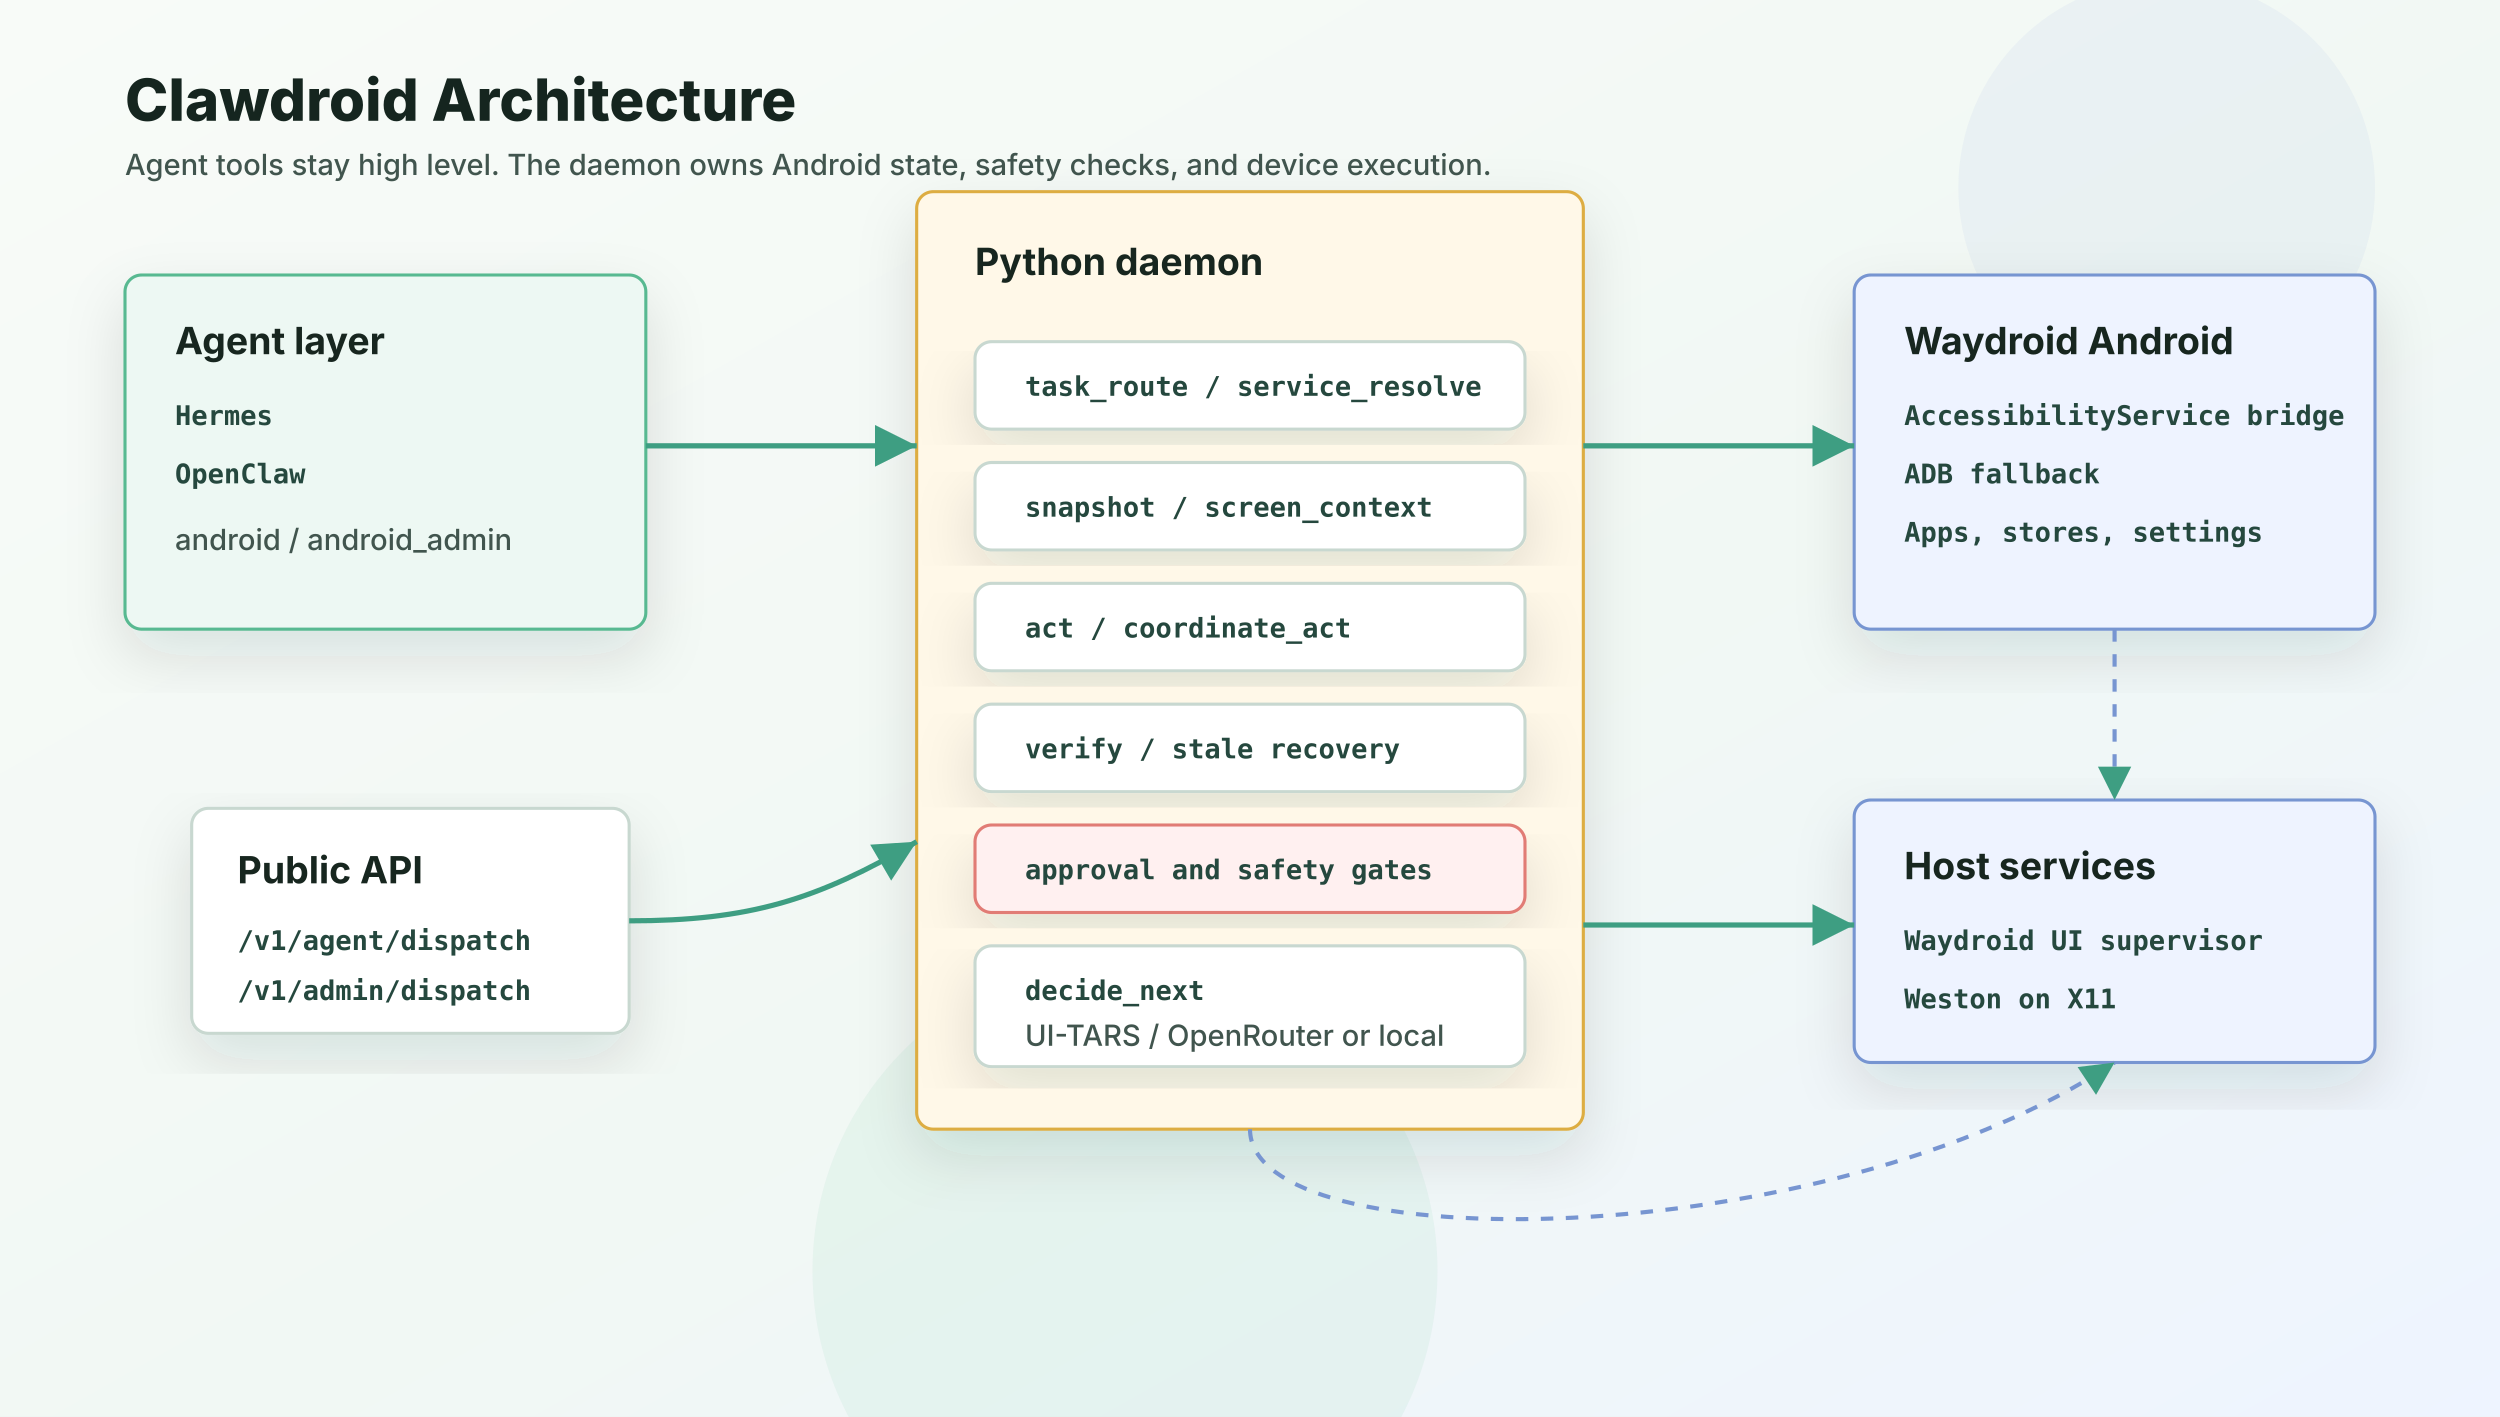
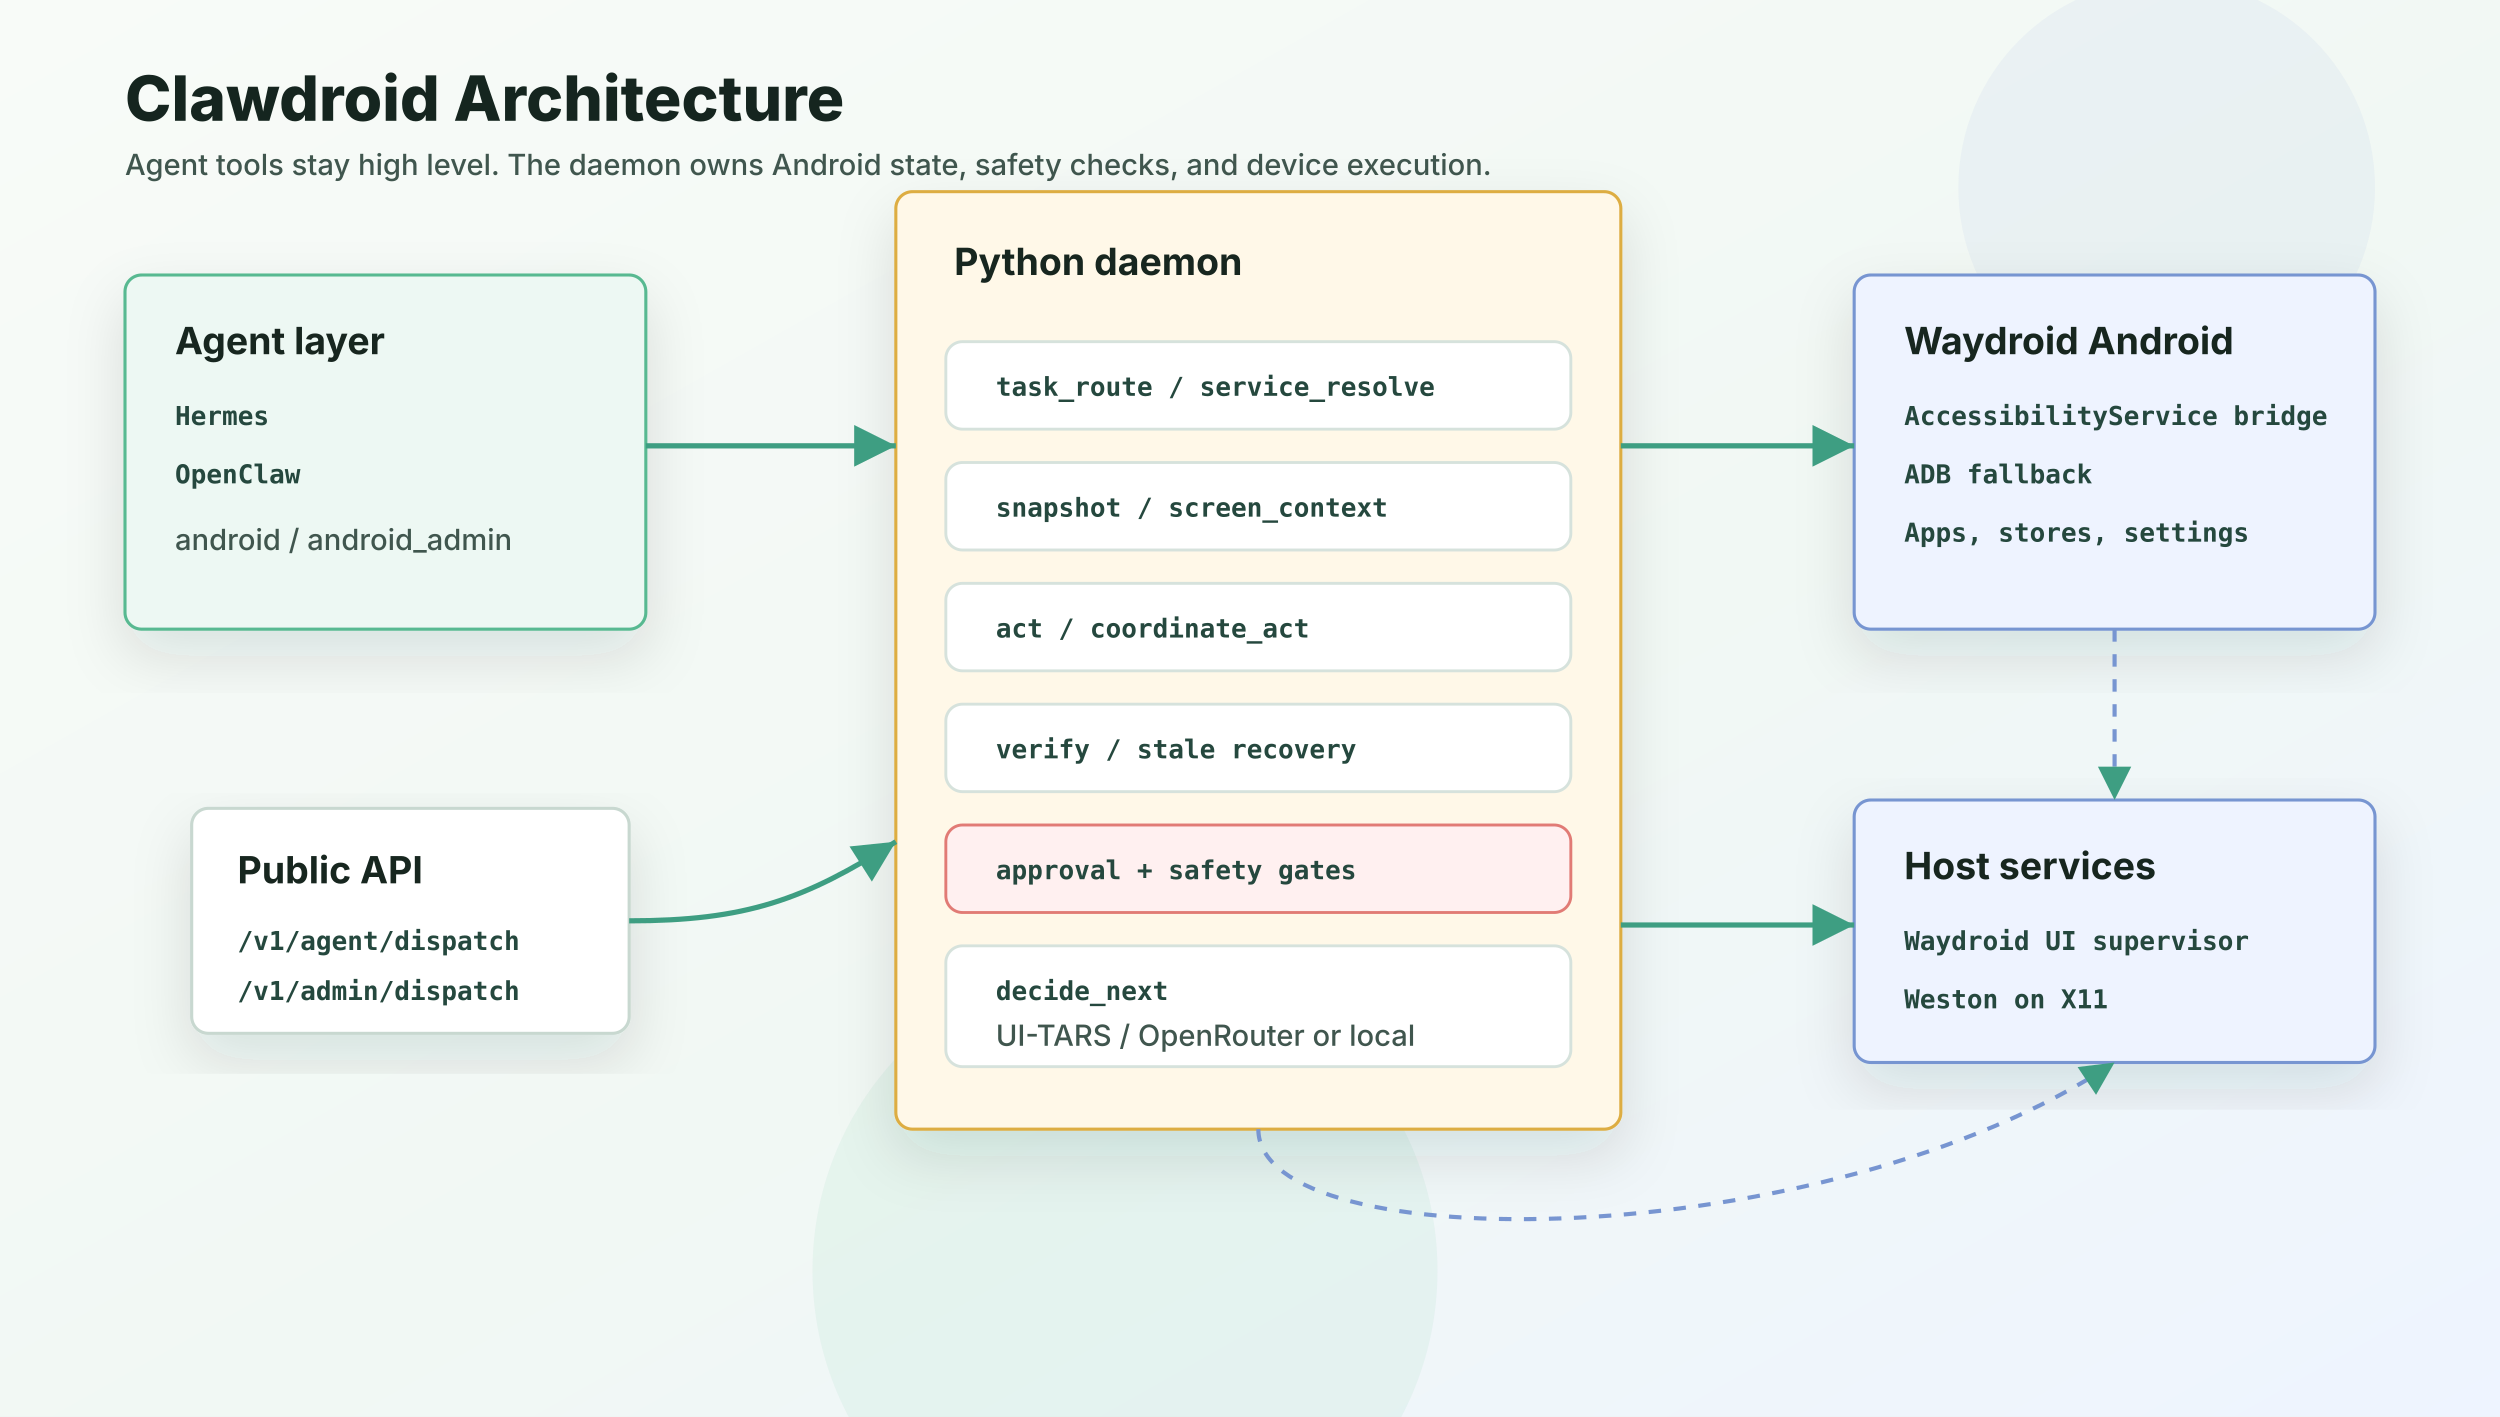
- <svg xmlns="http://www.w3.org/2000/svg" width="1200" height="680" viewBox="0 0 1200 680" role="img" aria-labelledby="title desc">
+ <svg xmlns="http://www.w3.org/2000/svg" width="1200" height="680" viewBox="0 0 1200 680" role="img" aria-labelledby="title desc" text-rendering="geometricPrecision">
  <defs>
    <linearGradient id="bg" x1="0" y1="0" x2="1" y2="1">
      <stop offset="0" stop-color="#f8fbf8" />
      <stop offset="0.55" stop-color="#f1f8f4" />
      <stop offset="1" stop-color="#eef4ff" />
    </linearGradient>
    <filter id="cardShadow" x="-18%" y="-18%" width="136%" height="136%">
      <feDropShadow dx="0" dy="12" stdDeviation="14" flood-color="#14332a" flood-opacity="0.12" />
    </filter>
    <marker id="arrow" markerWidth="12" markerHeight="12" refX="10" refY="6" orient="auto">
      <path d="M2 2 L10 6 L2 10 Z" fill="#3e9e82" />
    </marker>
    <style>
-       .title{font:800 28px Inter,Segoe UI,Arial,sans-serif;fill:#15251f}
+       .title{font:800 30px Inter,Segoe UI,Arial,sans-serif;fill:#15251f}
      .h{font:700 18px Inter,Segoe UI,Arial,sans-serif;fill:#17261f}
-       .t{font:500 14px Inter,Segoe UI,Arial,sans-serif;fill:#41554e}
-       .m{font:600 13px ui-monospace,SFMono-Regular,Menlo,Consolas,monospace;fill:#25483e}
+       .t{font:500 14px Inter,Segoe UI,Arial,sans-serif;fill:#40564e}
+       .m{font:600 12.5px ui-monospace,SFMono-Regular,Menlo,Consolas,monospace;fill:#25483e}
      .box{fill:#ffffff;stroke:#c8d8d0;stroke-width:1.5;filter:url(#cardShadow)}
+       .module{fill:#ffffff;stroke:#d6e2dc;stroke-width:1.4}
      .agent{fill:#edf8f3;stroke:#59b991}
      .daemon{fill:#fff8e8;stroke:#ddad43}
      .android{fill:#eef3ff;stroke:#7795d1}
      .gate{fill:#fff0f0;stroke:#e17b75}
      .line{fill:none;stroke:#3e9e82;stroke-width:2.5;marker-end:url(#arrow)}
      .dash{fill:none;stroke:#7795d1;stroke-width:2;stroke-dasharray:6 6;marker-end:url(#arrow)}
    </style>
  </defs>
  <rect width="1200" height="680" fill="url(#bg)" />
  <circle cx="1040" cy="90" r="100" fill="#7b99d5" opacity="0.08" />
  <circle cx="540" cy="610" r="150" fill="#55b991" opacity="0.08" />
  <text class="title" x="60" y="58">Clawdroid Architecture</text>
  <text class="t" x="60" y="84">Agent tools stay high level. The daemon owns Android state, safety checks, and device execution.</text>
  <g transform="translate(60 132)">
    <rect class="box agent" width="250" height="170" rx="8" />
    <text class="h" x="24" y="38">Agent layer</text>
    <text class="m" x="24" y="72">Hermes</text>
    <text class="m" x="24" y="100">OpenClaw</text>
    <text class="t" x="24" y="132">android / android_admin</text>
  </g>
-   <g transform="translate(440 92)">
-     <rect class="box daemon" width="320" height="450" rx="8" />
+   <g transform="translate(430 92)">
+     <rect class="box daemon" width="348" height="450" rx="8" />
    <text class="h" x="28" y="40">Python daemon</text>
-     <rect class="box" x="28" y="72" width="264" height="42" rx="8" />
-     <text class="m" x="52" y="98">task_route / service_resolve</text>
-     <rect class="box" x="28" y="130" width="264" height="42" rx="8" />
-     <text class="m" x="52" y="156">snapshot / screen_context</text>
-     <rect class="box" x="28" y="188" width="264" height="42" rx="8" />
-     <text class="m" x="52" y="214">act / coordinate_act</text>
-     <rect class="box" x="28" y="246" width="264" height="42" rx="8" />
-     <text class="m" x="52" y="272">verify / stale recovery</text>
-     <rect class="box gate" x="28" y="304" width="264" height="42" rx="8" />
-     <text class="m" x="52" y="330">approval and safety gates</text>
-     <rect class="box" x="28" y="362" width="264" height="58" rx="8" />
-     <text class="m" x="52" y="388">decide_next</text>
-     <text class="t" x="52" y="410">UI-TARS / OpenRouter or local</text>
+     <rect class="module" x="24" y="72" width="300" height="42" rx="8" />
+     <text class="m" x="48" y="98">task_route / service_resolve</text>
+     <rect class="module" x="24" y="130" width="300" height="42" rx="8" />
+     <text class="m" x="48" y="156">snapshot / screen_context</text>
+     <rect class="module" x="24" y="188" width="300" height="42" rx="8" />
+     <text class="m" x="48" y="214">act / coordinate_act</text>
+     <rect class="module" x="24" y="246" width="300" height="42" rx="8" />
+     <text class="m" x="48" y="272">verify / stale recovery</text>
+     <rect class="module gate" x="24" y="304" width="300" height="42" rx="8" />
+     <text class="m" x="48" y="330">approval + safety gates</text>
+     <rect class="module" x="24" y="362" width="300" height="58" rx="8" />
+     <text class="m" x="48" y="388">decide_next</text>
+     <text class="t" x="48" y="410">UI-TARS / OpenRouter or local</text>
  </g>
  <g transform="translate(890 132)">
    <rect class="box android" width="250" height="170" rx="8" />
    <text class="h" x="24" y="38">Waydroid Android</text>
    <text class="m" x="24" y="72">AccessibilityService bridge</text>
    <text class="m" x="24" y="100">ADB fallback</text>
    <text class="m" x="24" y="128">Apps, stores, settings</text>
  </g>
  <g transform="translate(890 384)">
    <rect class="box android" width="250" height="126" rx="8" />
    <text class="h" x="24" y="38">Host services</text>
    <text class="m" x="24" y="72">Waydroid UI supervisor</text>
    <text class="m" x="24" y="100">Weston on X11</text>
  </g>
-   <path class="line" d="M310 214 C360 214 382 214 440 214" />
-   <path class="line" d="M760 214 C812 214 835 214 890 214" />
-   <path class="line" d="M760 444 C812 444 835 444 890 444" />
+   <path class="line" d="M310 214 C360 214 378 214 430 214" />
+   <path class="line" d="M778 214 C824 214 846 214 890 214" />
+   <path class="line" d="M778 444 C824 444 846 444 890 444" />
  <path class="dash" d="M1015 302 C1015 338 1015 348 1015 384" />
-   <path class="dash" d="M600 542 C600 605 875 603 1015 510" />
+   <path class="dash" d="M604 542 C604 605 875 603 1015 510" />
  <g transform="translate(92 388)">
    <rect class="box" width="210" height="108" rx="8" />
    <text class="h" x="22" y="36">Public API</text>
    <text class="m" x="22" y="68">/v1/agent/dispatch</text>
    <text class="m" x="22" y="92">/v1/admin/dispatch</text>
  </g>
-   <path class="line" d="M302 442 C360 442 392 432 440 404" />
+   <path class="line" d="M302 442 C358 442 386 432 430 404" />
</svg>
